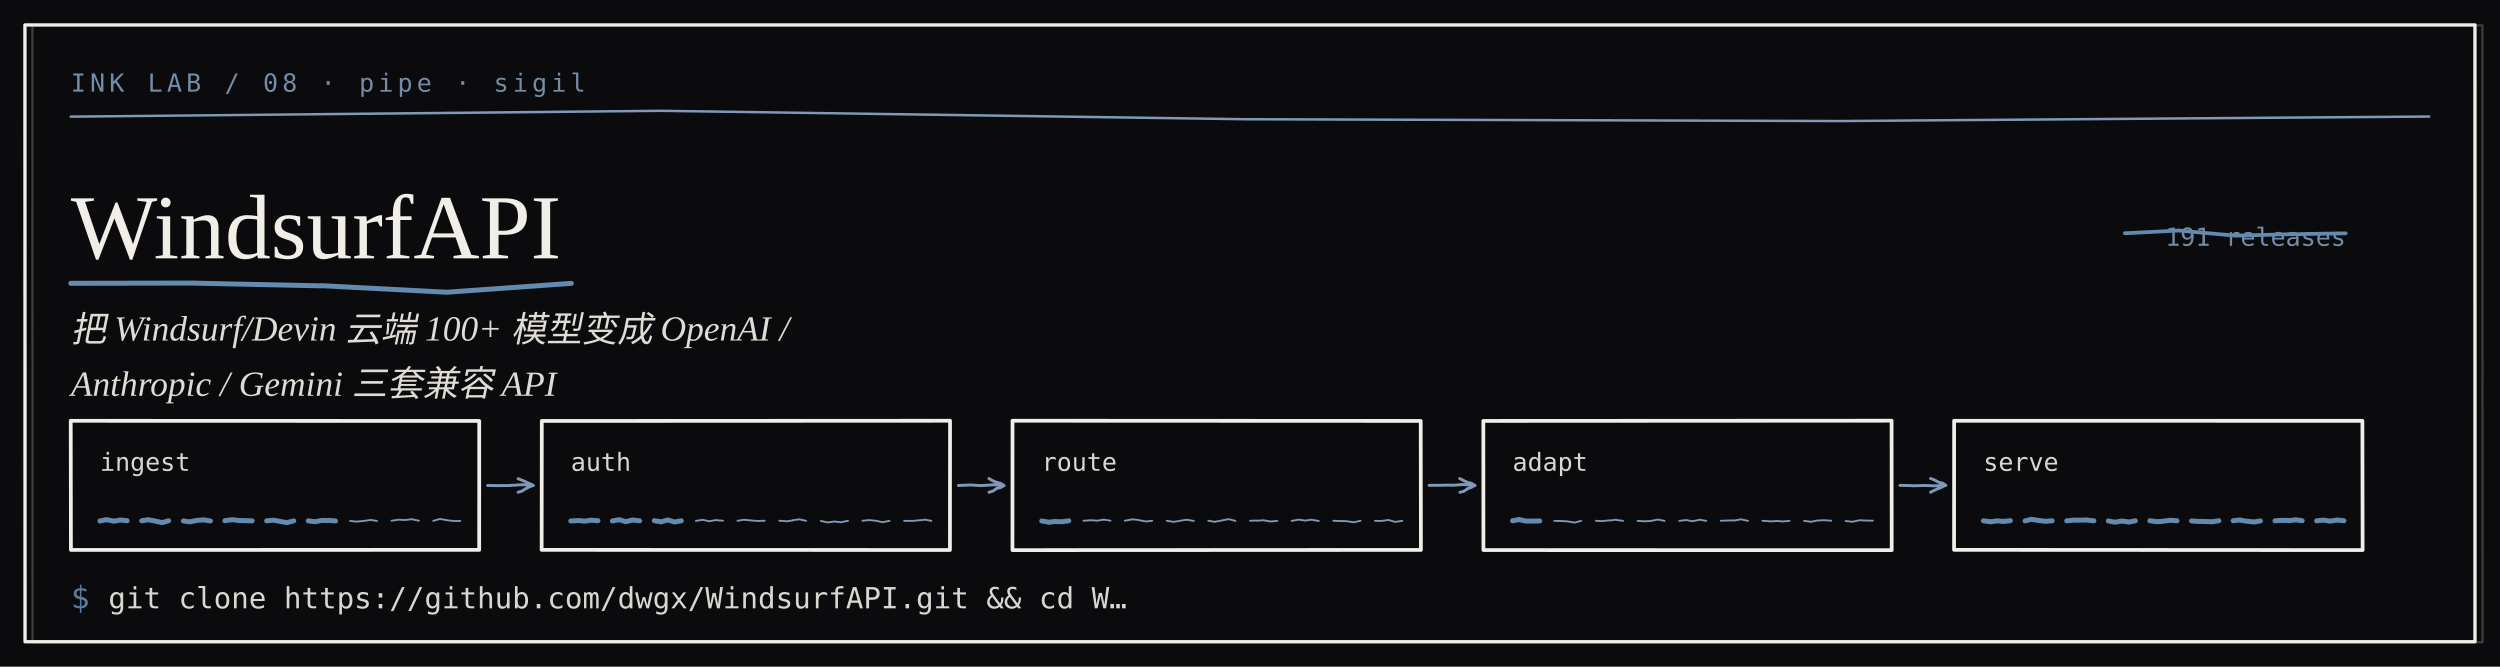
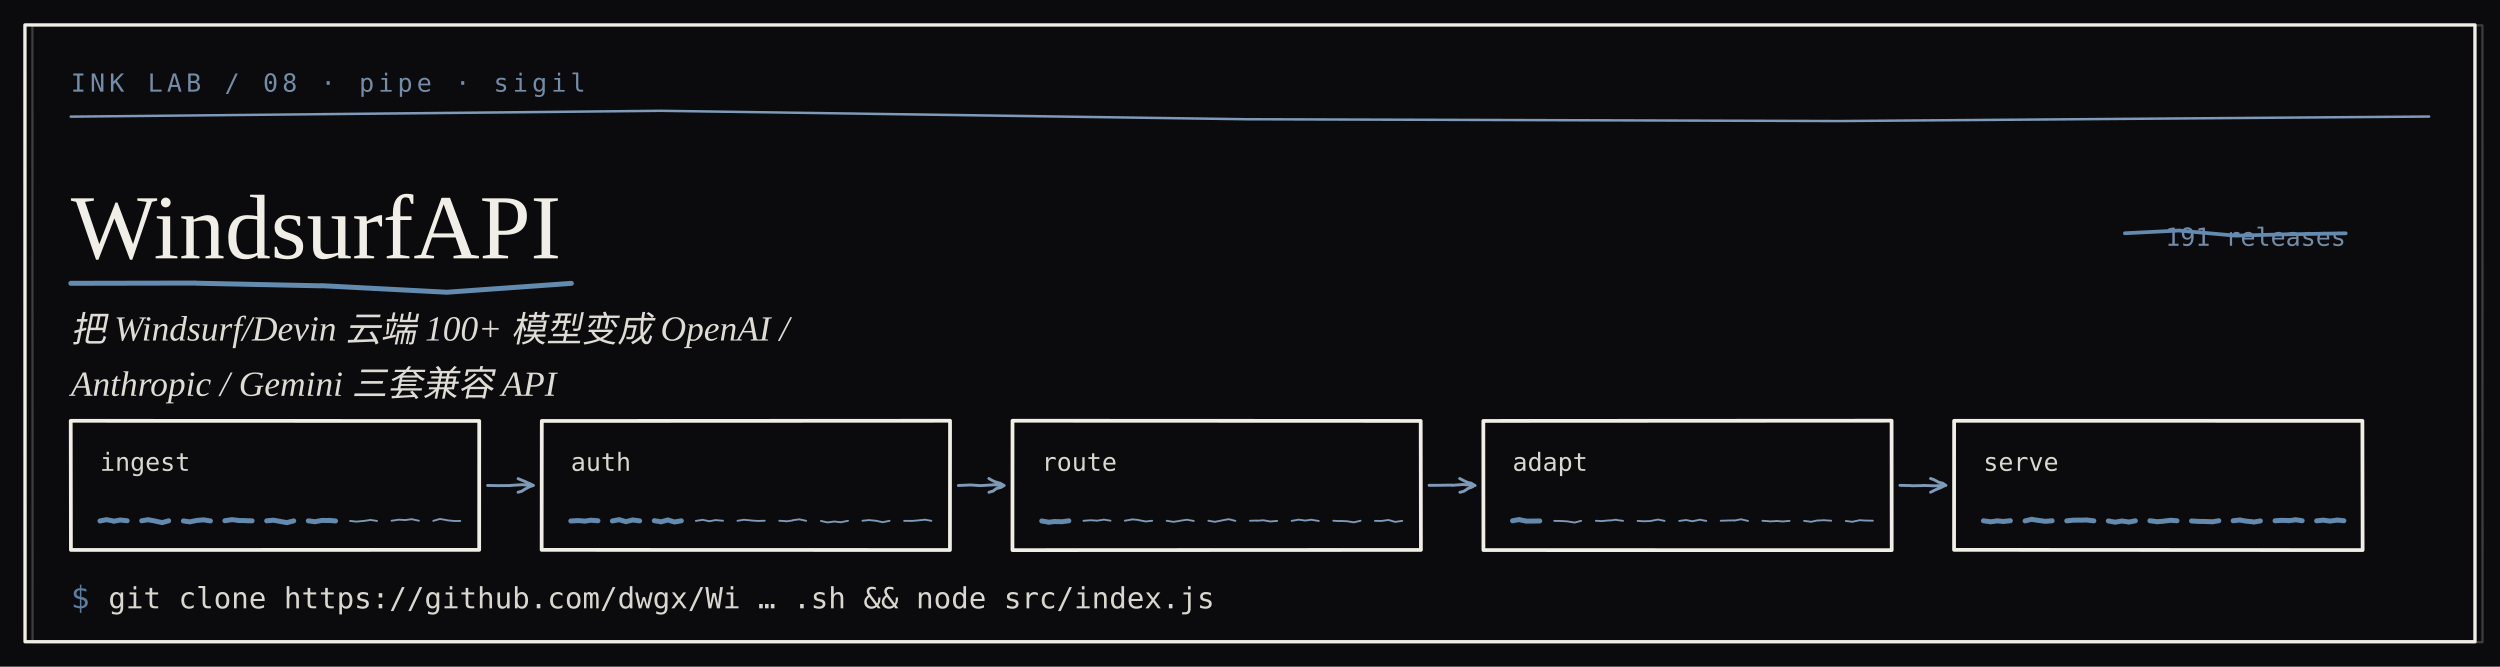
<svg xmlns="http://www.w3.org/2000/svg" width="1200" height="320" viewBox="0 0 1200 320" role="img" aria-label="WindsurfAPI — 把 Windsurf/Devin 云端 100+ 模型变成 OpenAI / Anthropic / Gemini 三套兼容 API" font-family="Georgia,'Iowan Old Style','Times New Roman',Times,serif">
  <rect width="1200" height="320" fill="#0B0A0C" />
  <text x="34" y="44" font-size="12" font-family="ui-monospace,'Cascadia Mono',Consolas,'SF Mono',monospace" font-weight="400" fill="#7E9AB8" text-anchor="start" letter-spacing="2.0" opacity="0.9">INK LAB / 08 · pipe · sigil</text>
  <path d="M33.94 55.99 L317.0 53.19 L316.97 53.18 L599.97 57.26 L600.05 57.24 L883.04 58.1 L883.03 58.1 L1165.98 55.94" fill="none" stroke="#7E9AB8" stroke-width="1.2" stroke-linecap="round" stroke-linejoin="round" opacity="1.0" />
  <text x="34" y="124" font-size="44" font-family="Georgia,'Iowan Old Style','Times New Roman',Times,serif" font-weight="400" fill="#f0eee6" text-anchor="start">WindsurfAPI</text>
  <path d="M33.99 135.99 L94.07 135.87 L94.06 135.93 L154.18 137.2 L154.11 137.11 L214.2 140.26 L214.13 140.3 L274.25 136.01" fill="none" stroke="#638aaf" stroke-width="2.4" stroke-linecap="round" stroke-linejoin="round" opacity="1.0" />
  <text x="34" y="164" font-size="17" font-family="Georgia,'Iowan Old Style','Times New Roman',Times,serif" font-weight="400" fill="#f0eee6" text-anchor="start" font-style="italic" opacity="0.92">把 Windsurf/Devin 云端 100+ 模型变成 OpenAI /</text>
  <text x="34" y="190" font-size="17" font-family="Georgia,'Iowan Old Style','Times New Roman',Times,serif" font-weight="400" fill="#f0eee6" text-anchor="start" font-style="italic" opacity="0.92">Anthropic / Gemini 三套兼容 API</text>
  <path d="M33.95 201.99 L230.03 202.06 L230.01 263.94 L34.04 263.97 Z" fill="none" stroke="#f0eee6" stroke-width="1.8" stroke-linecap="round" stroke-linejoin="round" opacity="1.0" />
  <text x="48" y="226" font-size="12" font-family="ui-monospace,'Cascadia Mono',Consolas,'SF Mono',monospace" font-weight="400" fill="#f0eee6" text-anchor="start" opacity="0.9">ingest</text>
  <path d="M47.98 250.06 L51.21 249.42 L51.28 249.48 L54.56 250.09 L54.56 250.21 L57.7 249.6 L57.79 249.61 L61.03 249.95" fill="none" stroke="#638aaf" stroke-width="2.4" stroke-linecap="round" stroke-linejoin="round" opacity="1.0" />
  <path d="M68.02 249.97 L71.24 249.44 L71.32 249.53 L74.52 250.09 L74.49 250.12 L77.76 250.83 L77.8 250.87 L80.96 249.97" fill="none" stroke="#638aaf" stroke-width="2.4" stroke-linecap="round" stroke-linejoin="round" opacity="1.0" />
  <path d="M88.03 250.04 L91.21 250.51 L91.21 250.46 L94.54 249.79 L94.48 249.79 L97.8 249.53 L97.76 249.52 L101.0 250.05" fill="none" stroke="#638aaf" stroke-width="2.4" stroke-linecap="round" stroke-linejoin="round" opacity="1.0" />
  <path d="M107.94 249.94 L111.21 249.45 L111.29 249.42 L114.55 249.81 L114.48 249.86 L117.72 249.88 L117.69 249.93 L121.0 250.0" fill="none" stroke="#638aaf" stroke-width="2.4" stroke-linecap="round" stroke-linejoin="round" opacity="1.0" />
  <path d="M128.01 249.99 L131.19 249.7 L131.31 249.71 L134.54 250.27 L134.44 250.29 L137.75 250.86 L137.72 250.85 L140.98 250.02" fill="none" stroke="#638aaf" stroke-width="2.4" stroke-linecap="round" stroke-linejoin="round" opacity="1.0" />
  <path d="M147.99 250.0 L151.26 250.43 L151.19 250.43 L154.5 249.79 L154.55 249.8 L157.7 249.85 L157.79 249.76 L161.05 250.06" fill="none" stroke="#638aaf" stroke-width="2.4" stroke-linecap="round" stroke-linejoin="round" opacity="1.0" />
  <path d="M168.05 250.05 L171.25 250.4 L171.2 250.36 L174.54 250.06 L174.57 250.05 L177.68 249.61 L177.69 249.54 L180.96 250.05" fill="none" stroke="#7E9AB8" stroke-width="0.9" stroke-linecap="round" stroke-linejoin="round" opacity="1.0" />
  <path d="M187.94 249.96 L191.27 249.46 L191.21 249.44 L194.56 249.62 L194.44 249.64 L197.72 249.19 L197.73 249.24 L201.07 249.95" fill="none" stroke="#7E9AB8" stroke-width="0.9" stroke-linecap="round" stroke-linejoin="round" opacity="1.0" />
  <path d="M207.98 250.01 L211.22 249.08 L211.25 249.12 L214.55 249.67 L214.51 249.73 L217.77 250.06 L217.76 250.09 L220.94 250.06" fill="none" stroke="#7E9AB8" stroke-width="0.9" stroke-linecap="round" stroke-linejoin="round" opacity="1.0" />
  <path d="M234.05 233.01 L239.48 233.12 L239.51 233.09 L245.01 233.06 L245.01 233.0 L250.46 232.66 L250.56 232.64 L255.99 233.02M256.05 233.01 L254.11 233.66 L254.14 233.63 L252.35 234.63 L252.34 234.56 L250.46 235.77 L250.56 235.74 L248.68 236.28M255.97 232.97 L253.97 231.98 L254.05 232.07 L252.38 231.33 L252.36 231.26 L250.37 230.45 L250.36 230.44 L248.68 229.76" fill="none" stroke="#7E9AB8" stroke-width="1.4" stroke-linecap="round" stroke-linejoin="round" opacity="1.0" />
  <path d="M260.06 202.06 L456.02 201.96 L455.97 264.0 L259.99 263.94 Z" fill="none" stroke="#f0eee6" stroke-width="1.8" stroke-linecap="round" stroke-linejoin="round" opacity="1.0" />
  <text x="274" y="226" font-size="12" font-family="ui-monospace,'Cascadia Mono',Consolas,'SF Mono',monospace" font-weight="400" fill="#f0eee6" text-anchor="start" opacity="0.9">auth</text>
  <path d="M273.99 250.07 L277.21 249.9 L277.32 249.85 L280.56 250.11 L280.48 250.19 L283.74 249.68 L283.72 249.7 L287.01 249.96" fill="none" stroke="#638aaf" stroke-width="2.4" stroke-linecap="round" stroke-linejoin="round" opacity="1.0" />
  <path d="M293.94 250.06 L297.27 249.43 L297.3 249.49 L300.49 250.41 L300.51 250.37 L303.75 249.56 L303.79 249.6 L307.03 250.01" fill="none" stroke="#638aaf" stroke-width="2.4" stroke-linecap="round" stroke-linejoin="round" opacity="1.0" />
  <path d="M314.07 249.93 L317.32 250.45 L317.21 250.51 L320.54 249.57 L320.56 249.58 L323.79 250.56 L323.79 250.55 L327.03 249.98" fill="none" stroke="#638aaf" stroke-width="2.4" stroke-linecap="round" stroke-linejoin="round" opacity="1.0" />
  <path d="M334.02 250.02 L337.19 249.54 L337.21 249.49 L340.56 250.22 L340.52 250.19 L343.71 249.6 L343.69 249.67 L347.03 249.95" fill="none" stroke="#7E9AB8" stroke-width="0.9" stroke-linecap="round" stroke-linejoin="round" opacity="1.0" />
  <path d="M353.99 249.98 L357.2 249.46 L357.21 249.5 L360.55 249.8 L360.57 249.84 L363.69 250.05 L363.69 250.06 L367.06 249.95" fill="none" stroke="#7E9AB8" stroke-width="0.9" stroke-linecap="round" stroke-linejoin="round" opacity="1.0" />
  <path d="M374.07 249.96 L377.23 250.15 L377.29 250.27 L380.52 249.81 L380.54 249.69 L383.78 249.27 L383.69 249.27 L386.94 249.99" fill="none" stroke="#7E9AB8" stroke-width="0.9" stroke-linecap="round" stroke-linejoin="round" opacity="1.0" />
  <path d="M394.04 250.05 L397.3 250.79 L397.29 250.76 L400.57 250.31 L400.52 250.32 L403.75 250.71 L403.69 250.65 L407.05 249.99" fill="none" stroke="#7E9AB8" stroke-width="0.9" stroke-linecap="round" stroke-linejoin="round" opacity="1.0" />
  <path d="M413.98 249.96 L417.2 249.63 L417.19 249.65 L420.56 249.97 L420.48 249.97 L423.75 250.67 L423.77 250.64 L427.0 249.99" fill="none" stroke="#7E9AB8" stroke-width="0.9" stroke-linecap="round" stroke-linejoin="round" opacity="1.0" />
  <path d="M434.0 250.03 L437.31 250.02 L437.2 250.09 L440.47 249.82 L440.44 249.8 L443.68 249.5 L443.68 249.39 L447.05 249.99" fill="none" stroke="#7E9AB8" stroke-width="0.9" stroke-linecap="round" stroke-linejoin="round" opacity="1.0" />
  <path d="M460.02 233.04 L465.45 232.8 L465.46 232.76 L470.94 233.11 L470.95 233.07 L476.47 232.75 L476.53 232.66 L482.01 233.04M482.02 233.04 L480.26 234.04 L480.27 234.0 L478.35 234.48 L478.36 234.44 L476.56 235.8 L476.61 235.71 L474.7 236.3M481.98 233.03 L479.98 231.88 L479.96 231.94 L478.37 231.46 L478.37 231.54 L476.46 230.73 L476.48 230.76 L474.66 229.68" fill="none" stroke="#7E9AB8" stroke-width="1.4" stroke-linecap="round" stroke-linejoin="round" opacity="1.0" />
  <path d="M486.01 201.95 L681.94 202.04 L682.04 263.96 L485.98 264.06 Z" fill="none" stroke="#f0eee6" stroke-width="1.8" stroke-linecap="round" stroke-linejoin="round" opacity="1.0" />
  <text x="500" y="226" font-size="12" font-family="ui-monospace,'Cascadia Mono',Consolas,'SF Mono',monospace" font-weight="400" fill="#f0eee6" text-anchor="start" opacity="0.9">route</text>
  <path d="M500.03 250.06 L503.32 250.62 L503.2 250.71 L506.43 250.28 L506.54 250.38 L509.79 250.41 L509.77 250.43 L513.04 249.98" fill="none" stroke="#638aaf" stroke-width="2.4" stroke-linecap="round" stroke-linejoin="round" opacity="1.0" />
  <path d="M520.06 249.98 L523.23 249.73 L523.22 249.7 L526.47 249.89 L526.45 249.95 L529.79 249.44 L529.71 249.39 L533.05 249.93" fill="none" stroke="#7E9AB8" stroke-width="0.9" stroke-linecap="round" stroke-linejoin="round" opacity="1.0" />
  <path d="M539.94 249.94 L543.29 249.37 L543.24 249.27 L546.53 249.58 L546.47 249.64 L549.71 250.25 L549.81 250.33 L553.05 249.96" fill="none" stroke="#7E9AB8" stroke-width="0.9" stroke-linecap="round" stroke-linejoin="round" opacity="1.0" />
  <path d="M560.01 249.97 L563.25 250.48 L563.25 250.5 L566.47 249.98 L566.54 249.94 L569.75 249.46 L569.77 249.46 L573.0 250.06" fill="none" stroke="#7E9AB8" stroke-width="0.9" stroke-linecap="round" stroke-linejoin="round" opacity="1.0" />
  <path d="M580.02 249.95 L583.25 250.5 L583.24 250.43 L586.45 249.85 L586.52 249.79 L589.73 249.21 L589.78 249.19 L592.98 250.02" fill="none" stroke="#7E9AB8" stroke-width="0.9" stroke-linecap="round" stroke-linejoin="round" opacity="1.0" />
  <path d="M600.0 249.96 L603.25 249.86 L603.2 249.96 L606.47 249.72 L606.51 249.73 L609.77 250.32 L609.75 250.31 L613.04 250.03" fill="none" stroke="#7E9AB8" stroke-width="0.9" stroke-linecap="round" stroke-linejoin="round" opacity="1.0" />
  <path d="M619.99 250.02 L623.27 249.45 L623.28 249.42 L626.45 249.87 L626.56 249.87 L629.7 249.44 L629.81 249.54 L633.02 250.07" fill="none" stroke="#7E9AB8" stroke-width="0.9" stroke-linecap="round" stroke-linejoin="round" opacity="1.0" />
  <path d="M639.99 249.96 L643.26 250.13 L643.28 250.05 L646.49 250.2 L646.46 250.17 L649.69 250.7 L649.81 250.72 L653.07 249.96" fill="none" stroke="#7E9AB8" stroke-width="0.9" stroke-linecap="round" stroke-linejoin="round" opacity="1.0" />
  <path d="M659.99 250.01 L663.21 250.07 L663.24 250.04 L666.43 249.59 L666.49 249.59 L669.76 250.53 L669.69 250.51 L673.05 250.01" fill="none" stroke="#7E9AB8" stroke-width="0.9" stroke-linecap="round" stroke-linejoin="round" opacity="1.0" />
  <path d="M685.96 232.96 L691.54 232.94 L691.48 232.92 L696.95 232.84 L696.94 232.96 L702.47 232.55 L702.48 232.57 L708.05 233.04M707.96 232.96 L706.19 233.96 L706.13 233.94 L704.29 234.64 L704.28 234.75 L702.64 235.8 L702.66 235.82 L700.75 236.3M707.99 233.07 L706.28 231.97 L706.16 231.91 L704.27 231.55 L704.33 231.49 L702.6 230.72 L702.63 230.69 L700.66 229.69" fill="none" stroke="#7E9AB8" stroke-width="1.4" stroke-linecap="round" stroke-linejoin="round" opacity="1.0" />
  <path d="M712.0 202.04 L907.96 201.93 L908.02 264.07 L712.04 264.04 Z" fill="none" stroke="#f0eee6" stroke-width="1.8" stroke-linecap="round" stroke-linejoin="round" opacity="1.0" />
  <text x="726" y="226" font-size="12" font-family="ui-monospace,'Cascadia Mono',Consolas,'SF Mono',monospace" font-weight="400" fill="#f0eee6" text-anchor="start" opacity="0.9">adapt</text>
  <path d="M726.02 249.97 L729.31 249.37 L729.3 249.47 L732.52 250.09 L732.49 250.14 L735.71 250.14 L735.74 250.1 L739.07 250.06" fill="none" stroke="#638aaf" stroke-width="2.4" stroke-linecap="round" stroke-linejoin="round" opacity="1.0" />
  <path d="M746.03 250.02 L749.19 250.07 L749.21 250.08 L752.47 250.27 L752.51 250.29 L755.81 250.83 L755.73 250.85 L758.94 250.0" fill="none" stroke="#7E9AB8" stroke-width="0.9" stroke-linecap="round" stroke-linejoin="round" opacity="1.0" />
  <path d="M766.0 249.97 L769.29 250.15 L769.29 250.07 L772.52 249.77 L772.45 249.87 L775.81 249.45 L775.75 249.55 L779.05 250.01" fill="none" stroke="#7E9AB8" stroke-width="0.9" stroke-linecap="round" stroke-linejoin="round" opacity="1.0" />
  <path d="M786.05 250.01 L789.23 250.23 L789.26 250.2 L792.51 250.09 L792.51 250.02 L795.71 249.41 L795.81 249.38 L798.99 250.02" fill="none" stroke="#7E9AB8" stroke-width="0.9" stroke-linecap="round" stroke-linejoin="round" opacity="1.0" />
  <path d="M806.02 250.04 L809.2 249.63 L809.21 249.6 L812.44 250.21 L812.45 250.17 L815.72 249.52 L815.78 249.43 L819.01 250.04" fill="none" stroke="#7E9AB8" stroke-width="0.9" stroke-linecap="round" stroke-linejoin="round" opacity="1.0" />
  <path d="M825.96 249.96 L829.29 249.85 L829.23 249.84 L832.45 249.78 L832.44 249.89 L835.72 249.24 L835.73 249.26 L839.05 250.04" fill="none" stroke="#7E9AB8" stroke-width="0.9" stroke-linecap="round" stroke-linejoin="round" opacity="1.0" />
  <path d="M845.97 249.97 L849.21 250.19 L849.29 250.28 L852.53 250.12 L852.51 250.04 L855.7 250.31 L855.69 250.3 L858.99 250.02" fill="none" stroke="#7E9AB8" stroke-width="0.9" stroke-linecap="round" stroke-linejoin="round" opacity="1.0" />
  <path d="M865.98 250.03 L869.23 250.43 L869.21 250.49 L872.52 249.78 L872.51 249.87 L875.69 249.68 L875.71 249.72 L878.97 249.94" fill="none" stroke="#7E9AB8" stroke-width="0.9" stroke-linecap="round" stroke-linejoin="round" opacity="1.0" />
  <path d="M885.99 250.07 L889.31 250.48 L889.18 250.43 L892.44 249.75 L892.5 249.69 L895.77 249.89 L895.81 249.86 L898.97 249.94" fill="none" stroke="#7E9AB8" stroke-width="0.9" stroke-linecap="round" stroke-linejoin="round" opacity="1.0" />
  <path d="M911.97 232.97 L917.46 233.08 L917.54 233.17 L923.03 233.07 L923.01 233.0 L928.45 233.19 L928.44 233.18 L933.99 233.02M933.97 232.97 L932.3 233.61 L932.38 233.7 L930.37 234.59 L930.35 234.51 L928.56 235.33 L928.55 235.32 L926.68 236.27M934.04 232.97 L932.4 231.87 L932.36 231.93 L930.44 231.44 L930.41 231.38 L928.54 230.38 L928.44 230.31 L926.66 229.68" fill="none" stroke="#7E9AB8" stroke-width="1.4" stroke-linecap="round" stroke-linejoin="round" opacity="1.0" />
  <path d="M937.98 201.99 L1133.95 202.0 L1134.06 264.04 L937.95 263.93 Z" fill="none" stroke="#f0eee6" stroke-width="1.8" stroke-linecap="round" stroke-linejoin="round" opacity="1.0" />
  <text x="952" y="226" font-size="12" font-family="ui-monospace,'Cascadia Mono',Consolas,'SF Mono',monospace" font-weight="400" fill="#f0eee6" text-anchor="start" opacity="0.9">serve</text>
  <path d="M952.04 249.97 L955.3 250.42 L955.25 250.49 L958.52 250.04 L958.49 249.97 L961.79 250.34 L961.69 250.28 L964.96 249.94" fill="none" stroke="#638aaf" stroke-width="2.4" stroke-linecap="round" stroke-linejoin="round" opacity="1.0" />
  <path d="M972.04 250.04 L975.24 249.23 L975.28 249.31 L978.46 249.8 L978.46 249.78 L981.72 250.23 L981.78 250.24 L985.02 249.96" fill="none" stroke="#638aaf" stroke-width="2.4" stroke-linecap="round" stroke-linejoin="round" opacity="1.0" />
  <path d="M992.05 250.0 L995.23 249.68 L995.18 249.7 L998.49 249.65 L998.52 249.69 L1001.78 249.57 L1001.81 249.63 L1005.04 249.99" fill="none" stroke="#638aaf" stroke-width="2.4" stroke-linecap="round" stroke-linejoin="round" opacity="1.0" />
  <path d="M1012.01 250.05 L1015.23 250.64 L1015.22 250.66 L1018.46 250.07 L1018.46 250.08 L1021.73 250.54 L1021.76 250.61 L1024.97 249.98" fill="none" stroke="#638aaf" stroke-width="2.4" stroke-linecap="round" stroke-linejoin="round" opacity="1.0" />
  <path d="M1031.96 249.95 L1035.28 250.39 L1035.21 250.44 L1038.49 250.18 L1038.5 250.15 L1041.7 249.75 L1041.8 249.73 L1044.96 249.96" fill="none" stroke="#638aaf" stroke-width="2.4" stroke-linecap="round" stroke-linejoin="round" opacity="1.0" />
  <path d="M1051.94 250.06 L1055.23 250.27 L1055.23 250.27 L1058.53 250.31 L1058.51 250.32 L1061.79 250.44 L1061.78 250.49 L1065.03 249.95" fill="none" stroke="#638aaf" stroke-width="2.4" stroke-linecap="round" stroke-linejoin="round" opacity="1.0" />
  <path d="M1071.93 249.95 L1075.29 249.57 L1075.2 249.64 L1078.47 250.2 L1078.52 250.16 L1081.73 250.51 L1081.71 250.6 L1084.97 250.04" fill="none" stroke="#638aaf" stroke-width="2.4" stroke-linecap="round" stroke-linejoin="round" opacity="1.0" />
  <path d="M1092.02 249.97 L1095.26 249.76 L1095.28 249.77 L1098.54 249.84 L1098.47 249.95 L1101.73 249.54 L1101.77 249.45 L1105.04 249.95" fill="none" stroke="#638aaf" stroke-width="2.4" stroke-linecap="round" stroke-linejoin="round" opacity="1.0" />
  <path d="M1111.99 250.0 L1115.18 249.65 L1115.19 249.66 L1118.53 250.15 L1118.54 250.08 L1121.7 249.69 L1121.7 249.61 L1125.05 249.95" fill="none" stroke="#638aaf" stroke-width="2.4" stroke-linecap="round" stroke-linejoin="round" opacity="1.0" />
  <text x="34" y="292" font-size="15" font-family="ui-monospace,'Cascadia Mono',Consolas,'SF Mono',monospace" font-weight="400" fill="#638aaf" text-anchor="start" opacity="0.9">$</text>
-   <text x="52" y="292" font-size="14" font-family="ui-monospace,'Cascadia Mono',Consolas,'SF Mono',monospace" font-weight="400" fill="#f0eee6" text-anchor="start" opacity="0.9">git clone https://github.com/dwgx/WindsurfAPI.git &amp;&amp; cd W…</text>
+   <text x="52" y="292" font-size="14" font-family="ui-monospace,'Cascadia Mono',Consolas,'SF Mono',monospace" font-weight="400" fill="#f0eee6" text-anchor="start" opacity="0.9">git clone https://github.com/dwgx/Wi … .sh &amp;&amp; node src/index.js</text>
  <text x="1126" y="118" font-size="12" font-family="ui-monospace,'Cascadia Mono',Consolas,'SF Mono',monospace" font-weight="400" fill="#7E9AB8" text-anchor="end" opacity="0.9">191 releases</text>
  <path d="M1019.95 111.96 L1046.48 110.63 L1046.43 110.73 L1072.99 113.1 L1073.02 113.11 L1099.47 112.42 L1099.53 112.45 L1125.94 111.99" fill="none" stroke="#638aaf" stroke-width="1.8" stroke-linecap="round" stroke-linejoin="round" opacity="1.0" />
  <path d="M11.97 11.98 L1187.98 11.97 L1188.0 308.03 L12.02 308.03 Z" fill="none" stroke="#f0eee6" stroke-width="1.6" stroke-linecap="round" stroke-linejoin="round" opacity="1.0" />
  <path d="M13.95 10.96 L1189.96 10.95 L1190.01 307.06 L14.03 307.05 Z" transform="translate(1.6 1.2)" fill="none" stroke="#f0eee6" stroke-width="1.1" stroke-linecap="round" stroke-linejoin="round" opacity="0.22" />
</svg>
